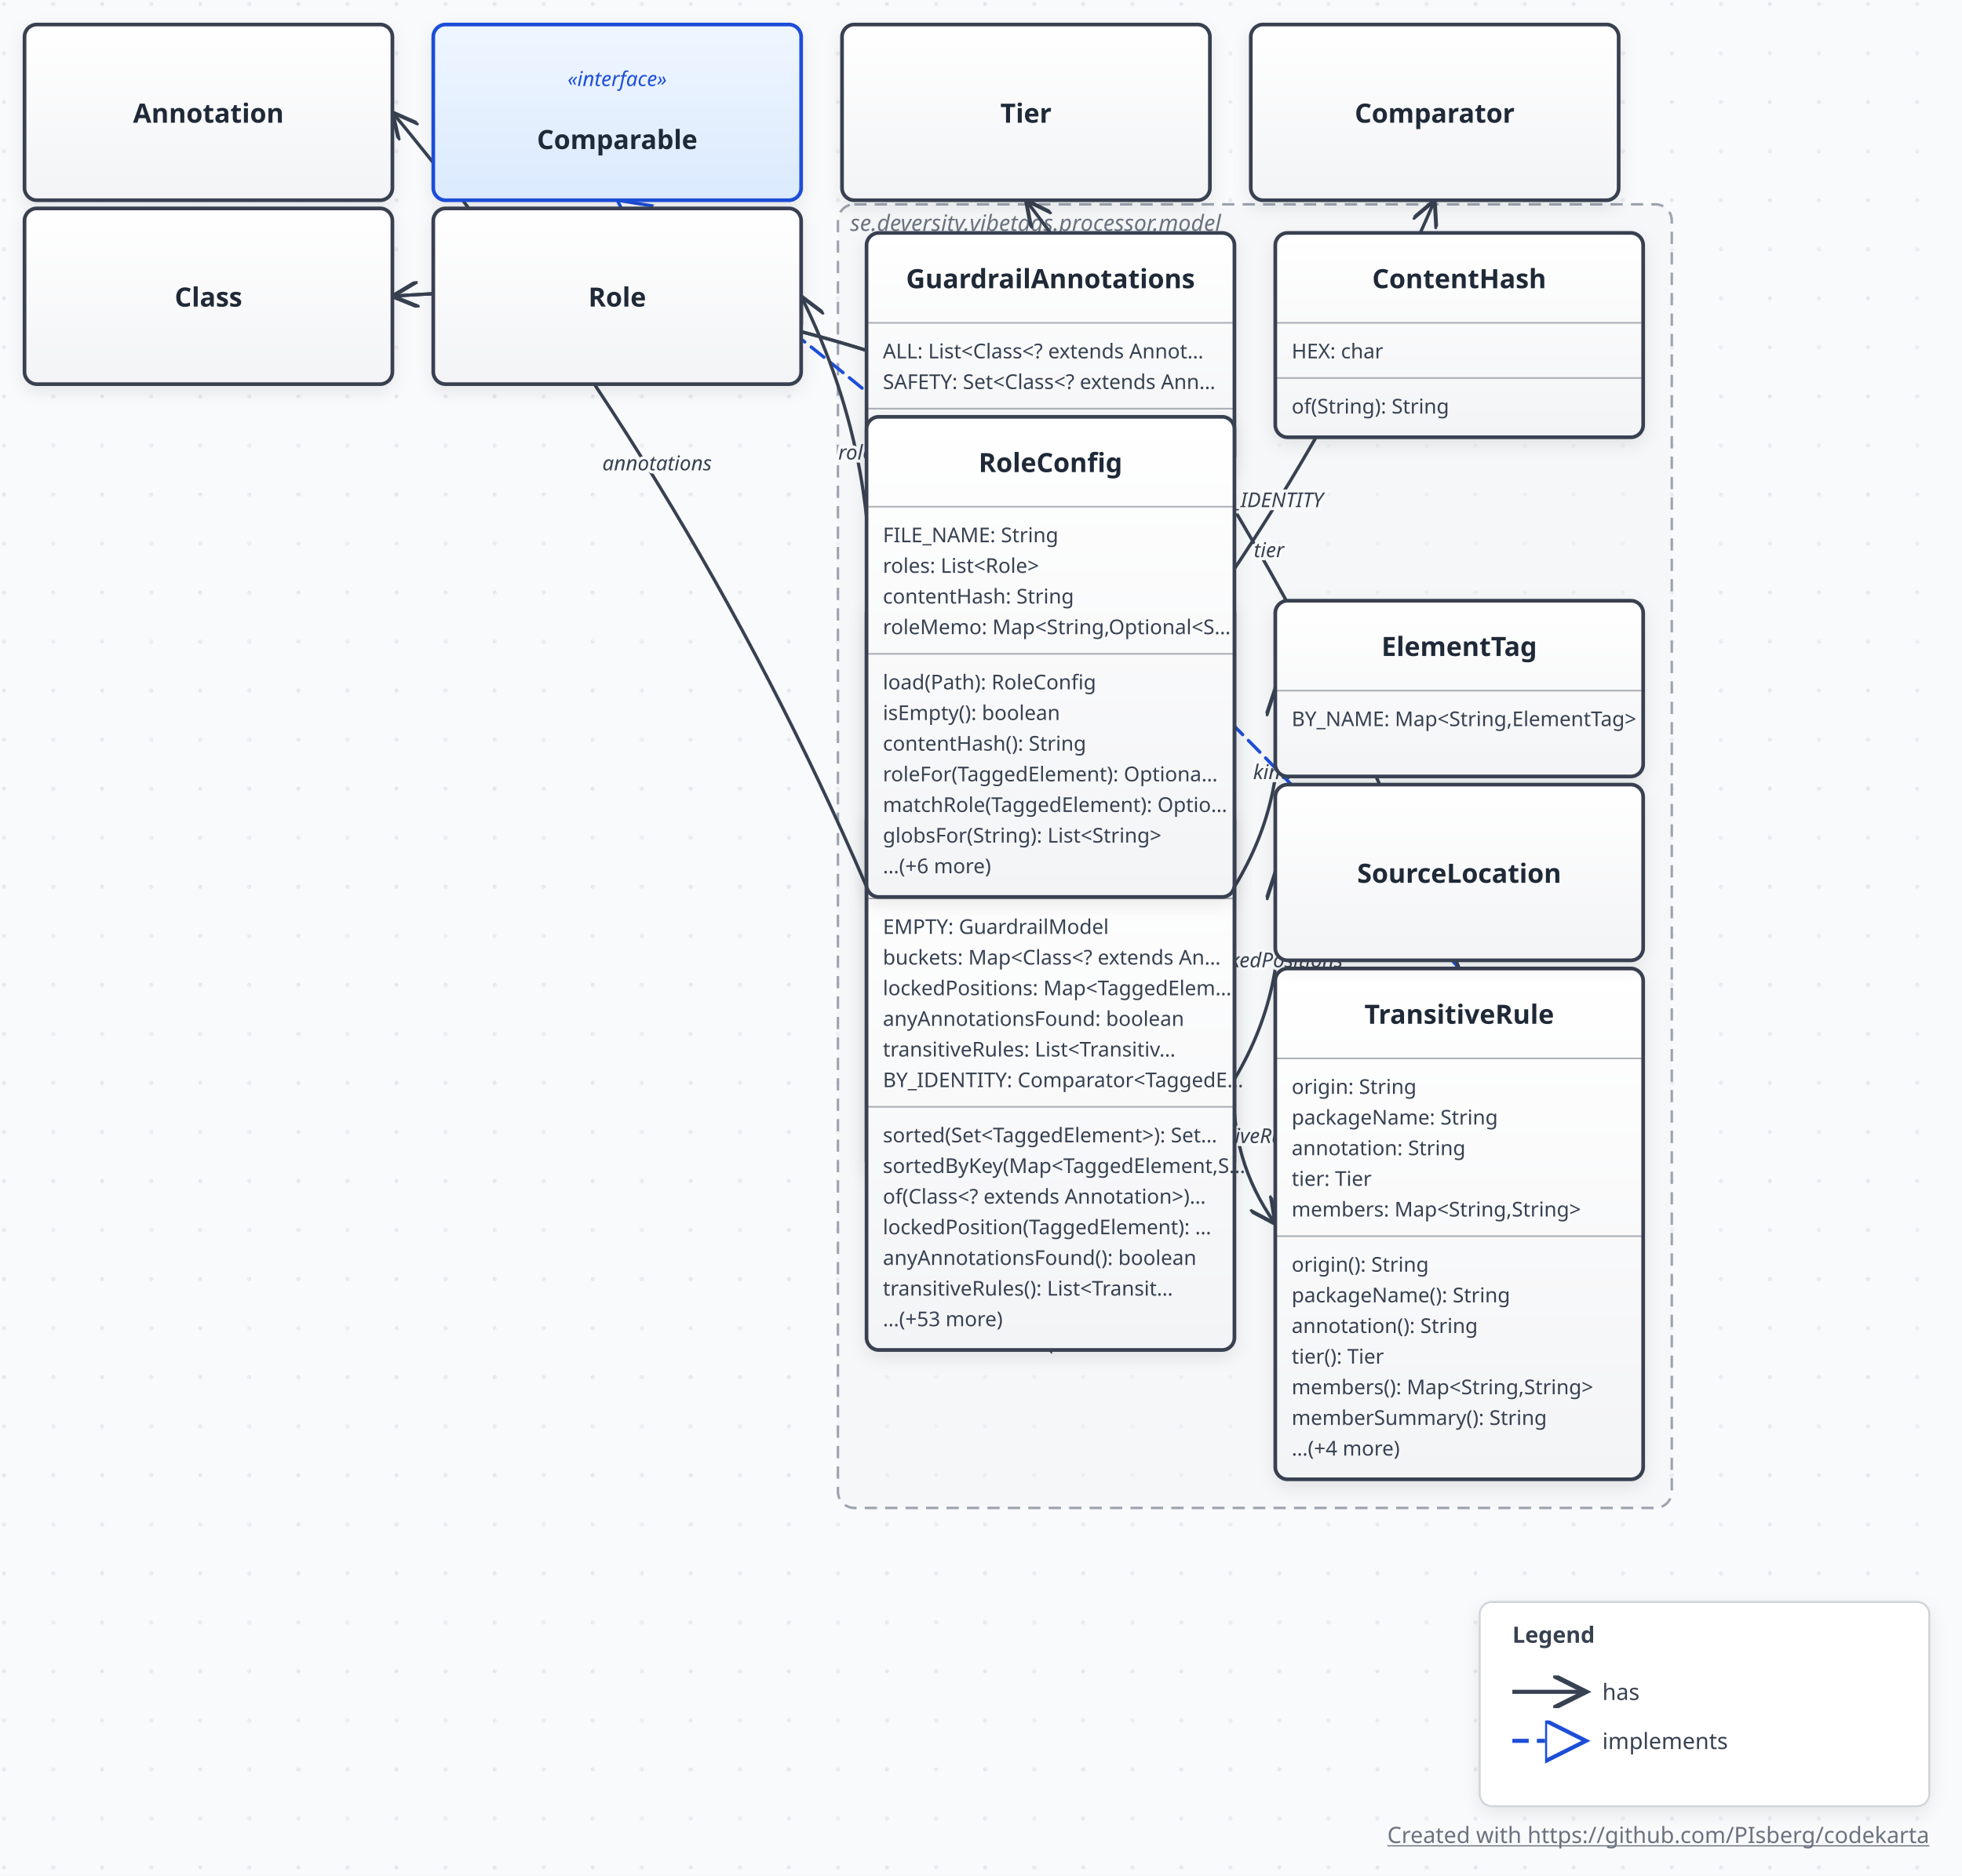
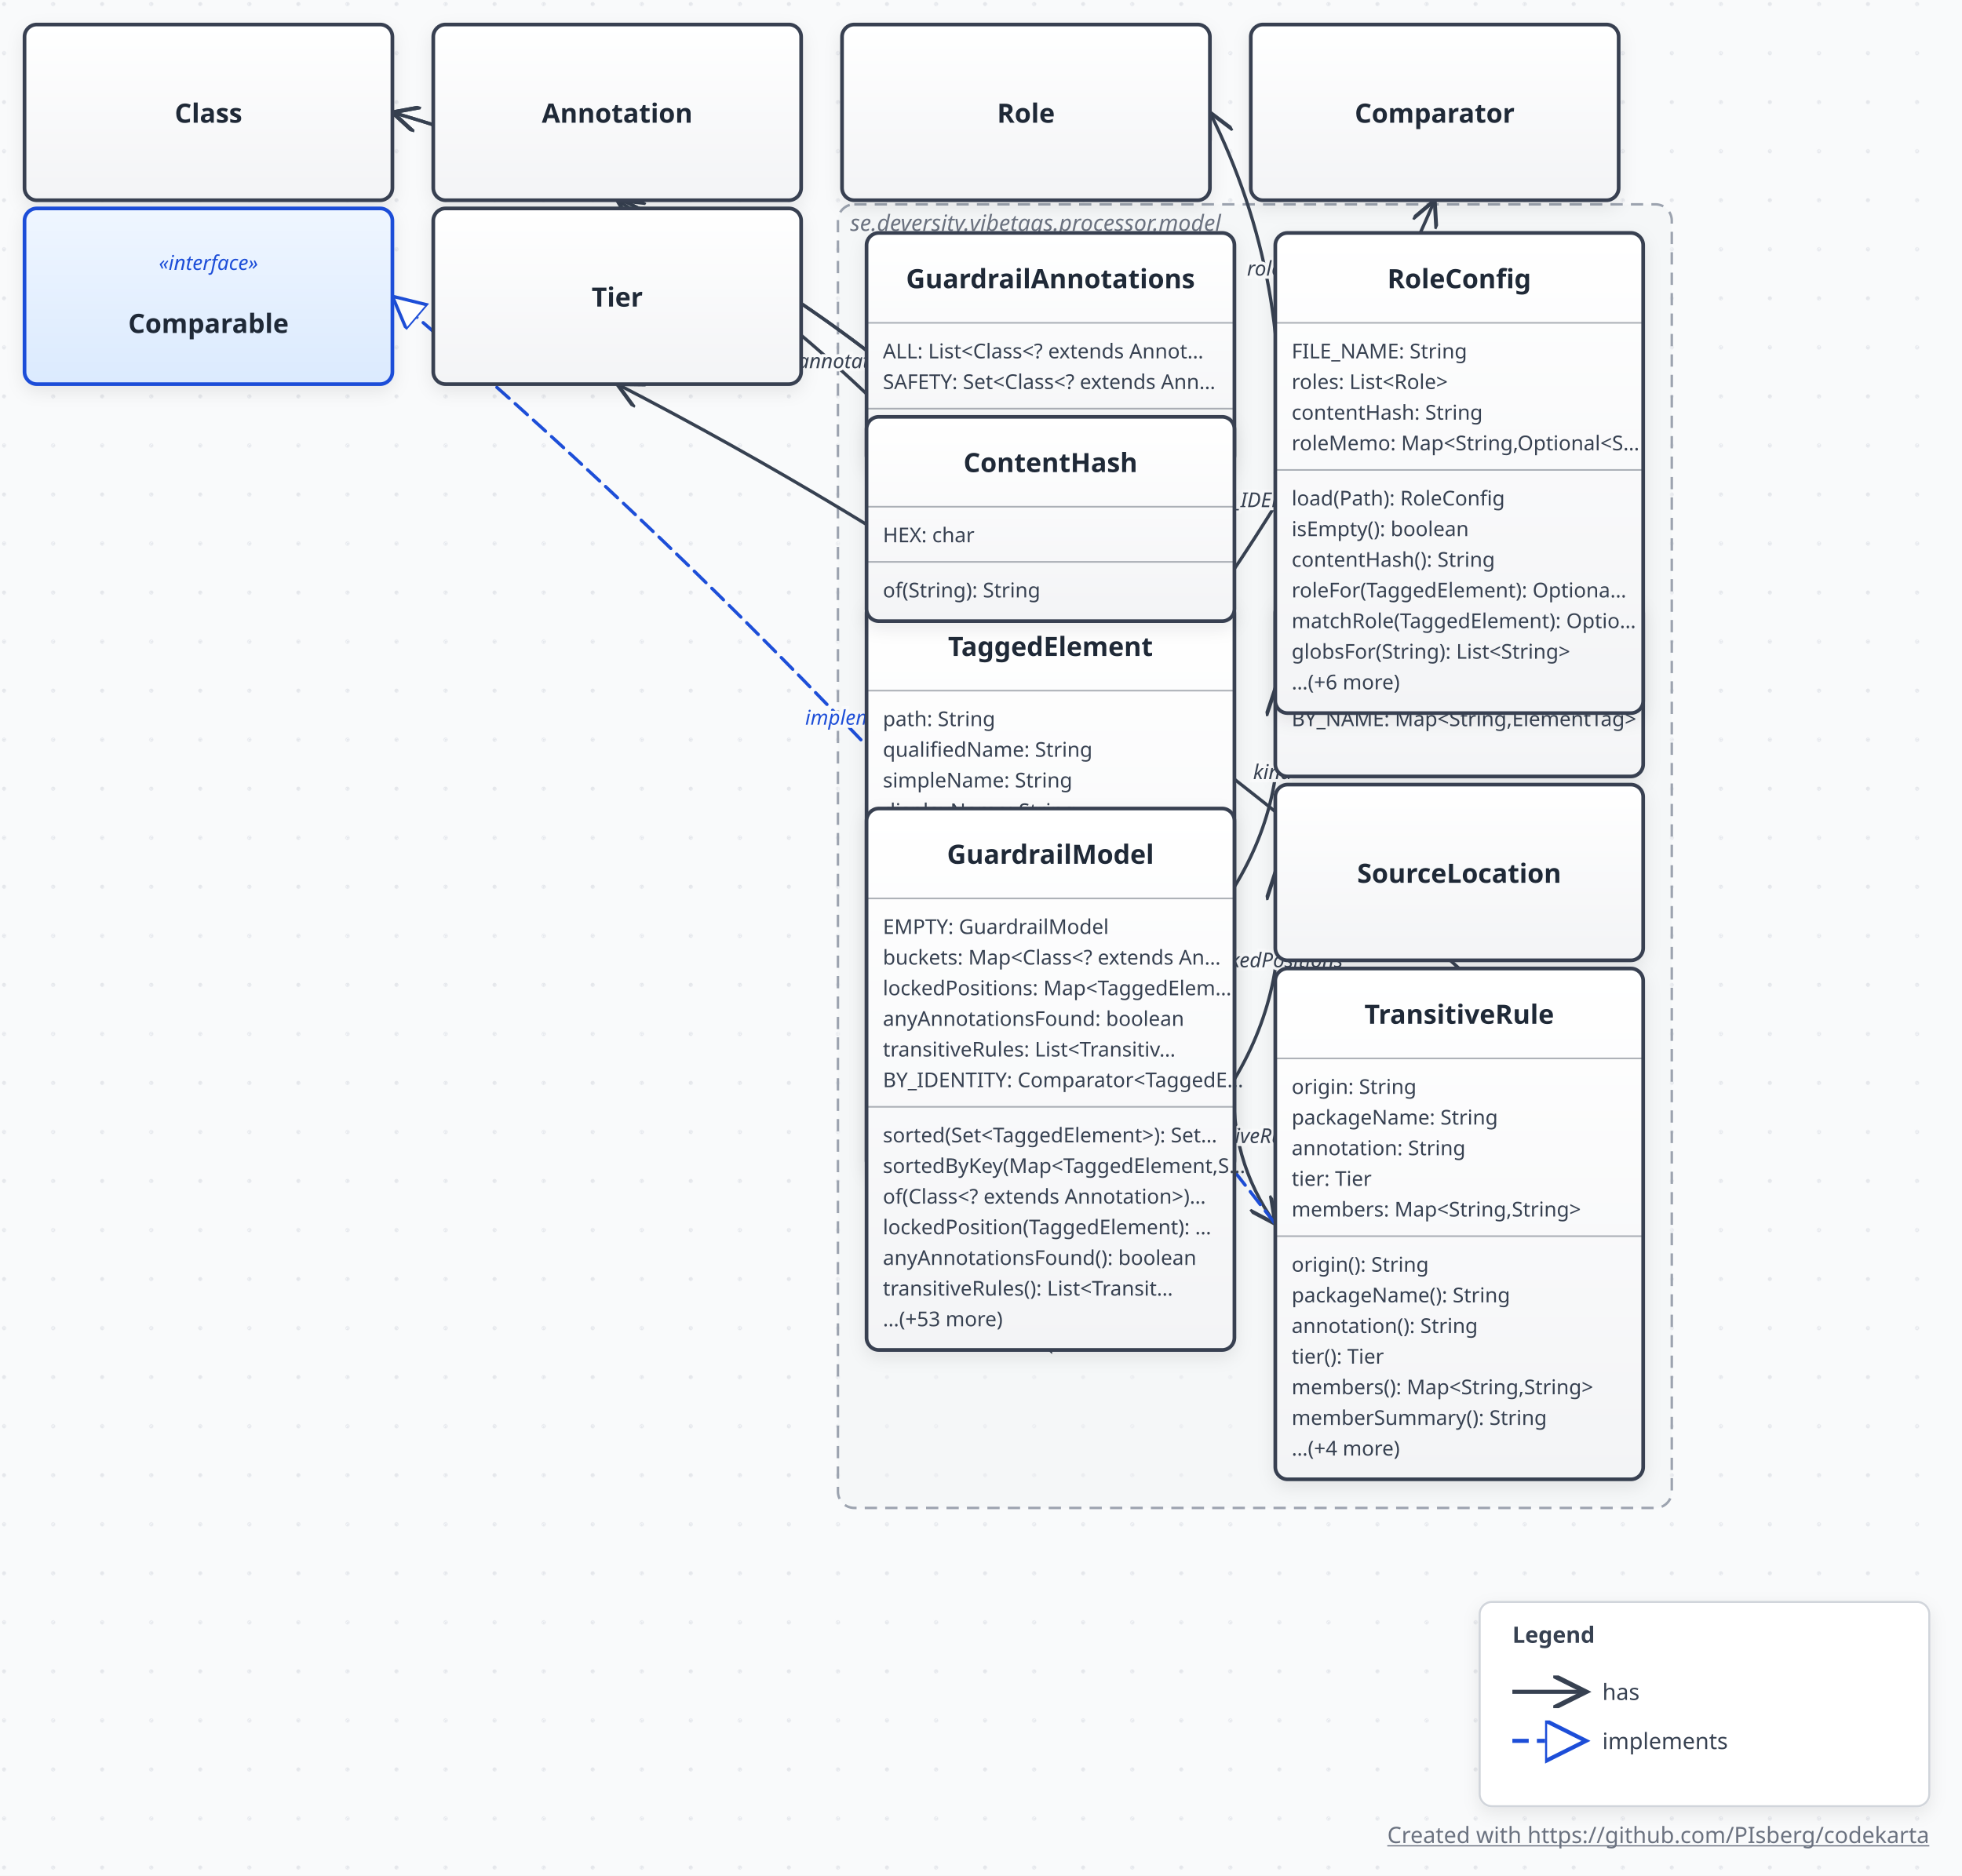
<svg xmlns="http://www.w3.org/2000/svg" width="960" height="918" viewBox="0 0 960 918">
  <defs>
    <style>
svg { font-family: 'Outfit', 'Inter', -apple-system, BlinkMacSystemFont, 'Segoe UI', sans-serif; }
text { font-family: 'Outfit', 'Inter', -apple-system, BlinkMacSystemFont, 'Segoe UI', sans-serif !important; }
.node-rect { transition: filter 0.2s ease, stroke-width 0.2s ease, stroke 0.2s ease; }
.node-rect:hover { stroke-width: 2.2 !important; filter: drop-shadow(0 8px 16px rgba(15, 23, 42, 0.12)) !important; }
.edge-line { stroke-linecap: round; stroke-linejoin: round; transition: stroke-width 0.2s ease; }
.edge-line:hover { stroke-width: 2.5 !important; }
.edge-label { paint-order: stroke; stroke: #f9fafb; stroke-width: 3; font-weight: 500; }
.diagram-attribution { fill: #9ca3af; text-decoration: none; transition: fill 0.2s ease; }
.diagram-attribution:hover { fill: #4b5563; text-decoration: underline; }
.group-rect { transition: stroke-width 0.2s ease; }
.node-label { pointer-events: none; }
</style>
    <filter id="nodeShadow" x="-20%" y="-20%" width="140%" height="140%">
      <feDropShadow dx="0" dy="3" stdDeviation="4" flood-color="#0f172a" flood-opacity="0.08" />
    </filter>
    <linearGradient id="grad-CLASS" x1="0%" y1="0%" x2="0%" y2="100%">
      <stop offset="0%" stop-color="#ffffff" />
      <stop offset="100%" stop-color="#f3f4f6" />
    </linearGradient>
    <linearGradient id="grad-INTERFACE" x1="0%" y1="0%" x2="0%" y2="100%">
      <stop offset="0%" stop-color="#eff6ff" />
      <stop offset="100%" stop-color="#dbeafe" />
    </linearGradient>
    <linearGradient id="grad-MODULE" x1="0%" y1="0%" x2="0%" y2="100%">
      <stop offset="0%" stop-color="#faf5ff" />
      <stop offset="100%" stop-color="#ede9fe" />
    </linearGradient>
    <linearGradient id="grad-METHOD" x1="0%" y1="0%" x2="0%" y2="100%">
      <stop offset="0%" stop-color="#fffbeb" />
      <stop offset="100%" stop-color="#fef3c7" />
    </linearGradient>
    <linearGradient id="grad-PACKAGE" x1="0%" y1="0%" x2="0%" y2="100%">
      <stop offset="0%" stop-color="#ecfdf5" />
      <stop offset="100%" stop-color="#d1fae5" />
    </linearGradient>
    <linearGradient id="grad-EXCEPTION" x1="0%" y1="0%" x2="0%" y2="100%">
      <stop offset="0%" stop-color="#fef2f2" />
      <stop offset="100%" stop-color="#fee2e2" />
    </linearGradient>
    <linearGradient id="grad-STATE" x1="0%" y1="0%" x2="0%" y2="100%">
      <stop offset="0%" stop-color="#f0f9ff" />
      <stop offset="100%" stop-color="#e0f2fe" />
    </linearGradient>
    <pattern id="dotGrid" width="24" height="24" patternUnits="userSpaceOnUse">
      <circle cx="2" cy="2" r="1" fill="#e5e7eb" />
    </pattern>
    <marker id="marker-open-374151" markerWidth="10" markerHeight="8" refX="8" refY="4" orient="auto">
      <path d="M0,0 L8,4 L0,8" fill="none" stroke="#374151" stroke-width="1.2" />
    </marker>
    <marker id="marker-hollow-1d4ed8" markerWidth="12" markerHeight="12" refX="10" refY="5" orient="auto">
      <path d="M0,0 L10,5 L0,10 Z" fill="#ffffff" stroke="#1d4ed8" stroke-width="1" />
    </marker>
  </defs>
  <rect width="960" height="918" fill="#f9fafb" />
  <rect width="960" height="918" fill="url(#dotGrid)" />
  <rect class="group-rect" x="410.0" y="100.0" width="408.0" height="638.0" rx="8" fill="#f3f4f6" fill-opacity="0.5" stroke="#9ca3af" stroke-dasharray="6,4" stroke-width="1.2" />
  <text x="416.0" y="113.0" font-family="sans-serif" font-size="11" fill="#6b7280" font-style="italic">se.deversity.vibetags.processor.model</text>
+   <path class="edge-line" data-source="GuardrailAnnotations" data-target="Class" data-type="HAS" d="M424.0 171.5 Q318.9 91.6 192.0 55.0" fill="none" stroke="#374151" stroke-width="1.6" marker-end="url(#marker-open-374151)" />
+   <text class="edge-label" data-source="GuardrailAnnotations" data-target="Class" data-type="HAS" x="313.4" y="96.4" text-anchor="middle" font-family="sans-serif" font-size="10" fill="#374151" font-style="italic">ALL</text>
+   <path class="edge-line" data-source="GuardrailAnnotations" data-target="Class" data-type="HAS" d="M424.0 171.5 Q318.9 91.6 192.0 55.0" fill="none" stroke="#374151" stroke-width="1.6" marker-end="url(#marker-open-374151)" />
+   <text class="edge-label" data-source="GuardrailAnnotations" data-target="Class" data-type="HAS" x="313.4" y="96.4" text-anchor="middle" font-family="sans-serif" font-size="10" fill="#374151" font-style="italic">SAFETY</text>
  <path class="edge-line" data-source="TaggedElement" data-target="ElementTag" data-type="HAS" d="M604.0 434.0 Q631.5 389.1 624.0 337.0" fill="none" stroke="#374151" stroke-width="1.6" marker-end="url(#marker-open-374151)" />
  <text class="edge-label" data-source="TaggedElement" data-target="ElementTag" data-type="HAS" x="622.7" y="381.3" text-anchor="middle" font-family="sans-serif" font-size="10" fill="#374151" font-style="italic">kind</text>
-   <path class="edge-line" data-source="TaggedElement" data-target="Annotation" data-type="HAS" d="M424.0 434.0 Q335.1 227.9 192.0 55.0" fill="none" stroke="#374151" stroke-width="1.6" marker-end="url(#marker-open-374151)" />
-   <text class="edge-label" data-source="TaggedElement" data-target="Annotation" data-type="HAS" x="321.5" y="230.2" text-anchor="middle" font-family="sans-serif" font-size="10" fill="#374151" font-style="italic">annotations</text>
+   <path class="edge-line" data-source="TaggedElement" data-target="Annotation" data-type="HAS" d="M514.0 294.0 Q426.1 176.5 302.0 98.0" fill="none" stroke="#374151" stroke-width="1.6" marker-end="url(#marker-open-374151)" />
+   <text class="edge-label" data-source="TaggedElement" data-target="Annotation" data-type="HAS" x="417.0" y="180.2" text-anchor="middle" font-family="sans-serif" font-size="10" fill="#374151" font-style="italic">annotations</text>
  <path class="edge-line" data-source="TaggedElement" data-target="TaggedElement" data-type="HAS" d="M514.0 294.0 Q463.6 434.0 514.0 574.0" fill="none" stroke="#374151" stroke-width="1.6" marker-end="url(#marker-open-374151)" />
  <text class="edge-label" data-source="TaggedElement" data-target="TaggedElement" data-type="HAS" x="488.8" y="428.0" text-anchor="middle" font-family="sans-serif" font-size="10" fill="#374151" font-style="italic">owner</text>
-   <path class="edge-line" data-source="TransitiveRule" data-target="Comparable" data-type="IMPLEMENTS" d="M714.0 474.0 Q530.0 261.9 302.0 98.0" fill="none" stroke="#1d4ed8" stroke-width="1.6" stroke-dasharray="8,4" marker-end="url(#marker-hollow-1d4ed8)" />
-   <text class="edge-label" data-source="TransitiveRule" data-target="Comparable" data-type="IMPLEMENTS" x="519.0" y="267.9" text-anchor="middle" font-family="sans-serif" font-size="10" fill="#1d4ed8" font-style="italic">implements</text>
-   <path class="edge-line" data-source="TransitiveRule" data-target="Tier" data-type="HAS" d="M714.0 474.0 Q633.8 271.5 502.0 98.0" fill="none" stroke="#374151" stroke-width="1.6" marker-end="url(#marker-open-374151)" />
-   <text class="edge-label" data-source="TransitiveRule" data-target="Tier" data-type="HAS" x="620.9" y="272.7" text-anchor="middle" font-family="sans-serif" font-size="10" fill="#374151" font-style="italic">tier</text>
+   <path class="edge-line" data-source="RoleConfig" data-target="Role" data-type="HAS" d="M624.0 231.5 Q633.6 138.6 592.0 55.0" fill="none" stroke="#374151" stroke-width="1.6" marker-end="url(#marker-open-374151)" />
+   <text class="edge-label" data-source="RoleConfig" data-target="Role" data-type="HAS" x="620.8" y="134.9" text-anchor="middle" font-family="sans-serif" font-size="10" fill="#374151" font-style="italic">roles</text>
  <path class="edge-line" data-source="GuardrailModel" data-target="GuardrailModel" data-type="HAS" d="M514.0 395.7 Q466.3 528.2 514.0 660.7" fill="none" stroke="#374151" stroke-width="1.6" marker-end="url(#marker-open-374151)" />
  <text class="edge-label" data-source="GuardrailModel" data-target="GuardrailModel" data-type="HAS" x="490.2" y="522.2" text-anchor="middle" font-family="sans-serif" font-size="10" fill="#374151" font-style="italic">EMPTY</text>
  <path class="edge-line" data-source="GuardrailModel" data-target="SourceLocation" data-type="HAS" d="M604.0 528.2 Q632.1 481.2 624.0 427.0" fill="none" stroke="#374151" stroke-width="1.6" marker-end="url(#marker-open-374151)" />
  <text class="edge-label" data-source="GuardrailModel" data-target="SourceLocation" data-type="HAS" x="623.0" y="473.4" text-anchor="middle" font-family="sans-serif" font-size="10" fill="#374151" font-style="italic">lockedPositions</text>
  <path class="edge-line" data-source="GuardrailModel" data-target="TransitiveRule" data-type="HAS" d="M604.0 528.2 Q601.3 567.2 624.0 599.0" fill="none" stroke="#374151" stroke-width="1.6" marker-end="url(#marker-open-374151)" />
  <text class="edge-label" data-source="GuardrailModel" data-target="TransitiveRule" data-type="HAS" x="607.6" y="559.4" text-anchor="middle" font-family="sans-serif" font-size="10" fill="#374151" font-style="italic">transitiveRules</text>
  <path class="edge-line" data-source="GuardrailModel" data-target="Comparator" data-type="HAS" d="M514.0 395.7 Q631.4 261.6 702.0 98.0" fill="none" stroke="#374151" stroke-width="1.6" marker-end="url(#marker-open-374151)" />
  <text class="edge-label" data-source="GuardrailModel" data-target="Comparator" data-type="HAS" x="619.7" y="248.2" text-anchor="middle" font-family="sans-serif" font-size="10" fill="#374151" font-style="italic">BY_IDENTITY</text>
-   <path class="edge-line" data-source="GuardrailAnnotations" data-target="Class" data-type="HAS" d="M424.0 171.5 Q310.6 135.8 192.0 145.0" fill="none" stroke="#374151" stroke-width="1.6" marker-end="url(#marker-open-374151)" />
-   <text class="edge-label" data-source="GuardrailAnnotations" data-target="Class" data-type="HAS" x="309.3" y="141.0" text-anchor="middle" font-family="sans-serif" font-size="10" fill="#374151" font-style="italic">ALL</text>
-   <path class="edge-line" data-source="GuardrailAnnotations" data-target="Class" data-type="HAS" d="M424.0 171.5 Q310.6 135.8 192.0 145.0" fill="none" stroke="#374151" stroke-width="1.6" marker-end="url(#marker-open-374151)" />
-   <text class="edge-label" data-source="GuardrailAnnotations" data-target="Class" data-type="HAS" x="309.3" y="141.0" text-anchor="middle" font-family="sans-serif" font-size="10" fill="#374151" font-style="italic">SAFETY</text>
-   <path class="edge-line" data-source="RoleConfig" data-target="Role" data-type="HAS" d="M424.0 321.5 Q433.6 228.6 392.0 145.0" fill="none" stroke="#374151" stroke-width="1.6" marker-end="url(#marker-open-374151)" />
-   <text class="edge-label" data-source="RoleConfig" data-target="Role" data-type="HAS" x="420.8" y="224.9" text-anchor="middle" font-family="sans-serif" font-size="10" fill="#374151" font-style="italic">roles</text>
+   <path class="edge-line" data-source="TransitiveRule" data-target="Comparable" data-type="IMPLEMENTS" d="M624.0 599.0 Q431.8 349.3 192.0 145.0" fill="none" stroke="#1d4ed8" stroke-width="1.6" stroke-dasharray="8,4" marker-end="url(#marker-hollow-1d4ed8)" />
+   <text class="edge-label" data-source="TransitiveRule" data-target="Comparable" data-type="IMPLEMENTS" x="419.9" y="354.7" text-anchor="middle" font-family="sans-serif" font-size="10" fill="#1d4ed8" font-style="italic">implements</text>
+   <path class="edge-line" data-source="TransitiveRule" data-target="Tier" data-type="HAS" d="M714.0 474.0 Q526.7 304.1 302.0 188.0" fill="none" stroke="#374151" stroke-width="1.6" marker-end="url(#marker-open-374151)" />
+   <text class="edge-label" data-source="TransitiveRule" data-target="Tier" data-type="HAS" x="517.3" y="311.6" text-anchor="middle" font-family="sans-serif" font-size="10" fill="#374151" font-style="italic">tier</text>
+   <g id="GuardrailAnnotations">
+     <rect class="node-rect" x="424.0" y="114.0" width="180.0" height="115.0" rx="6.0" fill="url(#grad-CLASS)" stroke="#374151" stroke-width="1.8" filter="url(#nodeShadow)" />
+     <text class="node-label" x="514.0" y="136.0" text-anchor="middle" dominant-baseline="central" font-family="sans-serif" font-size="13" font-weight="bold" fill="#1f2937">GuardrailAnnotations</text>
+     <line x1="424.0" y1="158.0" x2="604.0" y2="158.0" stroke="#374151" stroke-width="0.8" opacity="0.4" />
+     <text x="432.0" y="171.5" font-family="sans-serif" font-size="10" fill="#374151" dominant-baseline="central">ALL: List&lt;Class&lt;? extends Annot…</text>
+     <text x="432.0" y="186.5" font-family="sans-serif" font-size="10" fill="#374151" dominant-baseline="central">SAFETY: Set&lt;Class&lt;? extends Ann…</text>
+     <line x1="424.0" y1="200.0" x2="604.0" y2="200.0" stroke="#374151" stroke-width="0.8" opacity="0.4" />
+     <text x="432.0" y="213.5" font-family="sans-serif" font-size="10" fill="#374151" dominant-baseline="central">label(Class&lt;? extends Annotatio…</text>
+   </g>
+   <g id="Class">
+     <rect class="node-rect" x="12.0" y="12.0" width="180.0" height="86.0" rx="6.0" fill="url(#grad-CLASS)" stroke="#374151" stroke-width="1.8" filter="url(#nodeShadow)" />
+     <text class="node-label" x="102.0" y="55.0" text-anchor="middle" dominant-baseline="central" font-family="sans-serif" font-size="13" font-weight="bold" fill="#1f2937">Class</text>
+   </g>
  <g id="TaggedElement">
    <rect class="node-rect" x="424.0" y="294.0" width="180.0" height="280.0" rx="6.0" fill="url(#grad-CLASS)" stroke="#374151" stroke-width="1.8" filter="url(#nodeShadow)" />
    <text class="node-label" x="514.0" y="316.0" text-anchor="middle" dominant-baseline="central" font-family="sans-serif" font-size="13" font-weight="bold" fill="#1f2937">TaggedElement</text>
    <line x1="424.0" y1="338.0" x2="604.0" y2="338.0" stroke="#374151" stroke-width="0.8" opacity="0.4" />
    <text x="432.0" y="351.5" font-family="sans-serif" font-size="10" fill="#374151" dominant-baseline="central">path: String</text>
    <text x="432.0" y="366.5" font-family="sans-serif" font-size="10" fill="#374151" dominant-baseline="central">qualifiedName: String</text>
    <text x="432.0" y="381.5" font-family="sans-serif" font-size="10" fill="#374151" dominant-baseline="central">simpleName: String</text>
    <text x="432.0" y="396.5" font-family="sans-serif" font-size="10" fill="#374151" dominant-baseline="central">displayName: String</text>
    <text x="432.0" y="411.5" font-family="sans-serif" font-size="10" fill="#374151" dominant-baseline="central">granularQName: String</text>
    <text x="432.0" y="426.5" font-family="sans-serif" font-size="10" fill="#374151" dominant-baseline="central">fileStem: String</text>
    <text x="432.0" y="441.5" font-family="sans-serif" font-size="10" fill="#374151" dominant-baseline="central">…(+6 more)</text>
    <line x1="424.0" y1="455.0" x2="604.0" y2="455.0" stroke="#374151" stroke-width="0.8" opacity="0.4" />
    <text x="432.0" y="468.5" font-family="sans-serif" font-size="10" fill="#374151" dominant-baseline="central">signature(): String</text>
    <text x="432.0" y="483.5" font-family="sans-serif" font-size="10" fill="#374151" dominant-baseline="central">path(): String</text>
    <text x="432.0" y="498.5" font-family="sans-serif" font-size="10" fill="#374151" dominant-baseline="central">qualifiedName(): String</text>
    <text x="432.0" y="513.5" font-family="sans-serif" font-size="10" fill="#374151" dominant-baseline="central">simpleName(): String</text>
    <text x="432.0" y="528.5" font-family="sans-serif" font-size="10" fill="#374151" dominant-baseline="central">displayName(): String</text>
    <text x="432.0" y="543.5" font-family="sans-serif" font-size="10" fill="#374151" dominant-baseline="central">granularQName(): String</text>
    <text x="432.0" y="558.5" font-family="sans-serif" font-size="10" fill="#374151" dominant-baseline="central">…(+12 more)</text>
  </g>
  <g id="ElementTag">
    <rect class="node-rect" x="624.0" y="294.0" width="180.0" height="86.0" rx="6.0" fill="url(#grad-CLASS)" stroke="#374151" stroke-width="1.8" filter="url(#nodeShadow)" />
    <text class="node-label" x="714.0" y="316.0" text-anchor="middle" dominant-baseline="central" font-family="sans-serif" font-size="13" font-weight="bold" fill="#1f2937">ElementTag</text>
    <line x1="624.0" y1="338.0" x2="804.0" y2="338.0" stroke="#374151" stroke-width="0.8" opacity="0.4" />
    <text x="632.0" y="351.5" font-family="sans-serif" font-size="10" fill="#374151" dominant-baseline="central">BY_NAME: Map&lt;String,ElementTag&gt;</text>
  </g>
  <g id="Annotation">
-     <rect class="node-rect" x="12.0" y="12.0" width="180.0" height="86.0" rx="6.0" fill="url(#grad-CLASS)" stroke="#374151" stroke-width="1.8" filter="url(#nodeShadow)" />
-     <text class="node-label" x="102.0" y="55.0" text-anchor="middle" dominant-baseline="central" font-family="sans-serif" font-size="13" font-weight="bold" fill="#1f2937">Annotation</text>
-   </g>
-   <g id="TransitiveRule">
-     <rect class="node-rect" x="624.0" y="474.0" width="180.0" height="250.0" rx="6.0" fill="url(#grad-CLASS)" stroke="#374151" stroke-width="1.8" filter="url(#nodeShadow)" />
-     <text class="node-label" x="714.0" y="496.0" text-anchor="middle" dominant-baseline="central" font-family="sans-serif" font-size="13" font-weight="bold" fill="#1f2937">TransitiveRule</text>
-     <line x1="624.0" y1="518.0" x2="804.0" y2="518.0" stroke="#374151" stroke-width="0.8" opacity="0.4" />
-     <text x="632.0" y="531.5" font-family="sans-serif" font-size="10" fill="#374151" dominant-baseline="central">origin: String</text>
-     <text x="632.0" y="546.5" font-family="sans-serif" font-size="10" fill="#374151" dominant-baseline="central">packageName: String</text>
-     <text x="632.0" y="561.5" font-family="sans-serif" font-size="10" fill="#374151" dominant-baseline="central">annotation: String</text>
-     <text x="632.0" y="576.5" font-family="sans-serif" font-size="10" fill="#374151" dominant-baseline="central">tier: Tier</text>
-     <text x="632.0" y="591.5" font-family="sans-serif" font-size="10" fill="#374151" dominant-baseline="central">members: Map&lt;String,String&gt;</text>
-     <line x1="624.0" y1="605.0" x2="804.0" y2="605.0" stroke="#374151" stroke-width="0.8" opacity="0.4" />
-     <text x="632.0" y="618.5" font-family="sans-serif" font-size="10" fill="#374151" dominant-baseline="central">origin(): String</text>
-     <text x="632.0" y="633.5" font-family="sans-serif" font-size="10" fill="#374151" dominant-baseline="central">packageName(): String</text>
-     <text x="632.0" y="648.5" font-family="sans-serif" font-size="10" fill="#374151" dominant-baseline="central">annotation(): String</text>
-     <text x="632.0" y="663.5" font-family="sans-serif" font-size="10" fill="#374151" dominant-baseline="central">tier(): Tier</text>
-     <text x="632.0" y="678.5" font-family="sans-serif" font-size="10" fill="#374151" dominant-baseline="central">members(): Map&lt;String,String&gt;</text>
-     <text x="632.0" y="693.5" font-family="sans-serif" font-size="10" fill="#374151" dominant-baseline="central">memberSummary(): String</text>
-     <text x="632.0" y="708.5" font-family="sans-serif" font-size="10" fill="#374151" dominant-baseline="central">…(+4 more)</text>
-   </g>
-   <g id="Comparable">
-     <rect class="node-rect" x="212.0" y="12.0" width="180.0" height="86.0" rx="6.0" fill="url(#grad-INTERFACE)" stroke="#1d4ed8" stroke-width="1.8" filter="url(#nodeShadow)" />
-     <text class="node-label" x="302.0" y="42.1" text-anchor="middle" font-family="sans-serif" font-size="10" fill="#1d4ed8" font-style="italic">«interface»</text>
-     <text class="node-label" x="302.0" y="67.9" text-anchor="middle" dominant-baseline="central" font-family="sans-serif" font-size="13" font-weight="bold" fill="#1f2937">Comparable</text>
-   </g>
-   <g id="Tier">
+     <rect class="node-rect" x="212.0" y="12.0" width="180.0" height="86.0" rx="6.0" fill="url(#grad-CLASS)" stroke="#374151" stroke-width="1.8" filter="url(#nodeShadow)" />
+     <text class="node-label" x="302.0" y="55.0" text-anchor="middle" dominant-baseline="central" font-family="sans-serif" font-size="13" font-weight="bold" fill="#1f2937">Annotation</text>
+   </g>
+   <g id="RoleConfig">
+     <rect class="node-rect" x="624.0" y="114.0" width="180.0" height="235.0" rx="6.0" fill="url(#grad-CLASS)" stroke="#374151" stroke-width="1.8" filter="url(#nodeShadow)" />
+     <text class="node-label" x="714.0" y="136.0" text-anchor="middle" dominant-baseline="central" font-family="sans-serif" font-size="13" font-weight="bold" fill="#1f2937">RoleConfig</text>
+     <line x1="624.0" y1="158.0" x2="804.0" y2="158.0" stroke="#374151" stroke-width="0.8" opacity="0.4" />
+     <text x="632.0" y="171.5" font-family="sans-serif" font-size="10" fill="#374151" dominant-baseline="central">FILE_NAME: String</text>
+     <text x="632.0" y="186.5" font-family="sans-serif" font-size="10" fill="#374151" dominant-baseline="central">roles: List&lt;Role&gt;</text>
+     <text x="632.0" y="201.5" font-family="sans-serif" font-size="10" fill="#374151" dominant-baseline="central">contentHash: String</text>
+     <text x="632.0" y="216.5" font-family="sans-serif" font-size="10" fill="#374151" dominant-baseline="central">roleMemo: Map&lt;String,Optional&lt;S…</text>
+     <line x1="624.0" y1="230.0" x2="804.0" y2="230.0" stroke="#374151" stroke-width="0.8" opacity="0.4" />
+     <text x="632.0" y="243.5" font-family="sans-serif" font-size="10" fill="#374151" dominant-baseline="central">load(Path): RoleConfig</text>
+     <text x="632.0" y="258.5" font-family="sans-serif" font-size="10" fill="#374151" dominant-baseline="central">isEmpty(): boolean</text>
+     <text x="632.0" y="273.5" font-family="sans-serif" font-size="10" fill="#374151" dominant-baseline="central">contentHash(): String</text>
+     <text x="632.0" y="288.5" font-family="sans-serif" font-size="10" fill="#374151" dominant-baseline="central">roleFor(TaggedElement): Optiona…</text>
+     <text x="632.0" y="303.5" font-family="sans-serif" font-size="10" fill="#374151" dominant-baseline="central">matchRole(TaggedElement): Optio…</text>
+     <text x="632.0" y="318.5" font-family="sans-serif" font-size="10" fill="#374151" dominant-baseline="central">globsFor(String): List&lt;String&gt;</text>
+     <text x="632.0" y="333.5" font-family="sans-serif" font-size="10" fill="#374151" dominant-baseline="central">…(+6 more)</text>
+   </g>
+   <g id="Role">
    <rect class="node-rect" x="412.0" y="12.0" width="180.0" height="86.0" rx="6.0" fill="url(#grad-CLASS)" stroke="#374151" stroke-width="1.8" filter="url(#nodeShadow)" />
-     <text class="node-label" x="502.0" y="55.0" text-anchor="middle" dominant-baseline="central" font-family="sans-serif" font-size="13" font-weight="bold" fill="#1f2937">Tier</text>
+     <text class="node-label" x="502.0" y="55.0" text-anchor="middle" dominant-baseline="central" font-family="sans-serif" font-size="13" font-weight="bold" fill="#1f2937">Role</text>
+   </g>
+   <g id="SourceLocation">
+     <rect class="node-rect" x="624.0" y="384.0" width="180.0" height="86.0" rx="6.0" fill="url(#grad-CLASS)" stroke="#374151" stroke-width="1.8" filter="url(#nodeShadow)" />
+     <text class="node-label" x="714.0" y="427.0" text-anchor="middle" dominant-baseline="central" font-family="sans-serif" font-size="13" font-weight="bold" fill="#1f2937">SourceLocation</text>
  </g>
  <g id="GuardrailModel">
    <rect class="node-rect" x="424.0" y="395.7" width="180.0" height="265.0" rx="6.0" fill="url(#grad-CLASS)" stroke="#374151" stroke-width="1.8" filter="url(#nodeShadow)" />
    <text class="node-label" x="514.0" y="417.7" text-anchor="middle" dominant-baseline="central" font-family="sans-serif" font-size="13" font-weight="bold" fill="#1f2937">GuardrailModel</text>
    <line x1="424.0" y1="439.7" x2="604.0" y2="439.7" stroke="#374151" stroke-width="0.8" opacity="0.4" />
    <text x="432.0" y="453.2" font-family="sans-serif" font-size="10" fill="#374151" dominant-baseline="central">EMPTY: GuardrailModel</text>
    <text x="432.0" y="468.2" font-family="sans-serif" font-size="10" fill="#374151" dominant-baseline="central">buckets: Map&lt;Class&lt;? extends An…</text>
    <text x="432.0" y="483.2" font-family="sans-serif" font-size="10" fill="#374151" dominant-baseline="central">lockedPositions: Map&lt;TaggedElem…</text>
    <text x="432.0" y="498.2" font-family="sans-serif" font-size="10" fill="#374151" dominant-baseline="central">anyAnnotationsFound: boolean</text>
    <text x="432.0" y="513.2" font-family="sans-serif" font-size="10" fill="#374151" dominant-baseline="central">transitiveRules: List&lt;Transitiv…</text>
    <text x="432.0" y="528.2" font-family="sans-serif" font-size="10" fill="#374151" dominant-baseline="central">BY_IDENTITY: Comparator&lt;TaggedE…</text>
    <line x1="424.0" y1="541.7" x2="604.0" y2="541.7" stroke="#374151" stroke-width="0.8" opacity="0.4" />
    <text x="432.0" y="555.2" font-family="sans-serif" font-size="10" fill="#374151" dominant-baseline="central">sorted(Set&lt;TaggedElement&gt;): Set…</text>
    <text x="432.0" y="570.2" font-family="sans-serif" font-size="10" fill="#374151" dominant-baseline="central">sortedByKey(Map&lt;TaggedElement,S…</text>
    <text x="432.0" y="585.2" font-family="sans-serif" font-size="10" fill="#374151" dominant-baseline="central">of(Class&lt;? extends Annotation&gt;)…</text>
    <text x="432.0" y="600.2" font-family="sans-serif" font-size="10" fill="#374151" dominant-baseline="central">lockedPosition(TaggedElement): …</text>
    <text x="432.0" y="615.2" font-family="sans-serif" font-size="10" fill="#374151" dominant-baseline="central">anyAnnotationsFound(): boolean</text>
    <text x="432.0" y="630.2" font-family="sans-serif" font-size="10" fill="#374151" dominant-baseline="central">transitiveRules(): List&lt;Transit…</text>
    <text x="432.0" y="645.2" font-family="sans-serif" font-size="10" fill="#374151" dominant-baseline="central">…(+53 more)</text>
  </g>
-   <g id="SourceLocation">
-     <rect class="node-rect" x="624.0" y="384.0" width="180.0" height="86.0" rx="6.0" fill="url(#grad-CLASS)" stroke="#374151" stroke-width="1.8" filter="url(#nodeShadow)" />
-     <text class="node-label" x="714.0" y="427.0" text-anchor="middle" dominant-baseline="central" font-family="sans-serif" font-size="13" font-weight="bold" fill="#1f2937">SourceLocation</text>
+   <g id="TransitiveRule">
+     <rect class="node-rect" x="624.0" y="474.0" width="180.0" height="250.0" rx="6.0" fill="url(#grad-CLASS)" stroke="#374151" stroke-width="1.8" filter="url(#nodeShadow)" />
+     <text class="node-label" x="714.0" y="496.0" text-anchor="middle" dominant-baseline="central" font-family="sans-serif" font-size="13" font-weight="bold" fill="#1f2937">TransitiveRule</text>
+     <line x1="624.0" y1="518.0" x2="804.0" y2="518.0" stroke="#374151" stroke-width="0.8" opacity="0.4" />
+     <text x="632.0" y="531.5" font-family="sans-serif" font-size="10" fill="#374151" dominant-baseline="central">origin: String</text>
+     <text x="632.0" y="546.5" font-family="sans-serif" font-size="10" fill="#374151" dominant-baseline="central">packageName: String</text>
+     <text x="632.0" y="561.5" font-family="sans-serif" font-size="10" fill="#374151" dominant-baseline="central">annotation: String</text>
+     <text x="632.0" y="576.5" font-family="sans-serif" font-size="10" fill="#374151" dominant-baseline="central">tier: Tier</text>
+     <text x="632.0" y="591.5" font-family="sans-serif" font-size="10" fill="#374151" dominant-baseline="central">members: Map&lt;String,String&gt;</text>
+     <line x1="624.0" y1="605.0" x2="804.0" y2="605.0" stroke="#374151" stroke-width="0.8" opacity="0.4" />
+     <text x="632.0" y="618.5" font-family="sans-serif" font-size="10" fill="#374151" dominant-baseline="central">origin(): String</text>
+     <text x="632.0" y="633.5" font-family="sans-serif" font-size="10" fill="#374151" dominant-baseline="central">packageName(): String</text>
+     <text x="632.0" y="648.5" font-family="sans-serif" font-size="10" fill="#374151" dominant-baseline="central">annotation(): String</text>
+     <text x="632.0" y="663.5" font-family="sans-serif" font-size="10" fill="#374151" dominant-baseline="central">tier(): Tier</text>
+     <text x="632.0" y="678.5" font-family="sans-serif" font-size="10" fill="#374151" dominant-baseline="central">members(): Map&lt;String,String&gt;</text>
+     <text x="632.0" y="693.5" font-family="sans-serif" font-size="10" fill="#374151" dominant-baseline="central">memberSummary(): String</text>
+     <text x="632.0" y="708.5" font-family="sans-serif" font-size="10" fill="#374151" dominant-baseline="central">…(+4 more)</text>
  </g>
  <g id="Comparator">
    <rect class="node-rect" x="612.0" y="12.0" width="180.0" height="86.0" rx="6.0" fill="url(#grad-CLASS)" stroke="#374151" stroke-width="1.8" filter="url(#nodeShadow)" />
    <text class="node-label" x="702.0" y="55.0" text-anchor="middle" dominant-baseline="central" font-family="sans-serif" font-size="13" font-weight="bold" fill="#1f2937">Comparator</text>
  </g>
-   <g id="GuardrailAnnotations">
-     <rect class="node-rect" x="424.0" y="114.0" width="180.0" height="115.0" rx="6.0" fill="url(#grad-CLASS)" stroke="#374151" stroke-width="1.8" filter="url(#nodeShadow)" />
-     <text class="node-label" x="514.0" y="136.0" text-anchor="middle" dominant-baseline="central" font-family="sans-serif" font-size="13" font-weight="bold" fill="#1f2937">GuardrailAnnotations</text>
-     <line x1="424.0" y1="158.0" x2="604.0" y2="158.0" stroke="#374151" stroke-width="0.8" opacity="0.4" />
-     <text x="432.0" y="171.5" font-family="sans-serif" font-size="10" fill="#374151" dominant-baseline="central">ALL: List&lt;Class&lt;? extends Annot…</text>
-     <text x="432.0" y="186.5" font-family="sans-serif" font-size="10" fill="#374151" dominant-baseline="central">SAFETY: Set&lt;Class&lt;? extends Ann…</text>
-     <line x1="424.0" y1="200.0" x2="604.0" y2="200.0" stroke="#374151" stroke-width="0.8" opacity="0.4" />
-     <text x="432.0" y="213.5" font-family="sans-serif" font-size="10" fill="#374151" dominant-baseline="central">label(Class&lt;? extends Annotatio…</text>
-   </g>
-   <g id="Class">
-     <rect class="node-rect" x="12.0" y="102.0" width="180.0" height="86.0" rx="6.0" fill="url(#grad-CLASS)" stroke="#374151" stroke-width="1.8" filter="url(#nodeShadow)" />
-     <text class="node-label" x="102.0" y="145.0" text-anchor="middle" dominant-baseline="central" font-family="sans-serif" font-size="13" font-weight="bold" fill="#1f2937">Class</text>
+   <g id="Comparable">
+     <rect class="node-rect" x="12.0" y="102.0" width="180.0" height="86.0" rx="6.0" fill="url(#grad-INTERFACE)" stroke="#1d4ed8" stroke-width="1.8" filter="url(#nodeShadow)" />
+     <text class="node-label" x="102.0" y="132.1" text-anchor="middle" font-family="sans-serif" font-size="10" fill="#1d4ed8" font-style="italic">«interface»</text>
+     <text class="node-label" x="102.0" y="157.9" text-anchor="middle" dominant-baseline="central" font-family="sans-serif" font-size="13" font-weight="bold" fill="#1f2937">Comparable</text>
+   </g>
+   <g id="Tier">
+     <rect class="node-rect" x="212.0" y="102.0" width="180.0" height="86.0" rx="6.0" fill="url(#grad-CLASS)" stroke="#374151" stroke-width="1.8" filter="url(#nodeShadow)" />
+     <text class="node-label" x="302.0" y="145.0" text-anchor="middle" dominant-baseline="central" font-family="sans-serif" font-size="13" font-weight="bold" fill="#1f2937">Tier</text>
  </g>
  <g id="ContentHash">
-     <rect class="node-rect" x="624.0" y="114.0" width="180.0" height="100.0" rx="6.0" fill="url(#grad-CLASS)" stroke="#374151" stroke-width="1.8" filter="url(#nodeShadow)" />
-     <text class="node-label" x="714.0" y="136.0" text-anchor="middle" dominant-baseline="central" font-family="sans-serif" font-size="13" font-weight="bold" fill="#1f2937">ContentHash</text>
-     <line x1="624.0" y1="158.0" x2="804.0" y2="158.0" stroke="#374151" stroke-width="0.8" opacity="0.4" />
-     <text x="632.0" y="171.5" font-family="sans-serif" font-size="10" fill="#374151" dominant-baseline="central">HEX: char</text>
-     <line x1="624.0" y1="185.0" x2="804.0" y2="185.0" stroke="#374151" stroke-width="0.8" opacity="0.4" />
-     <text x="632.0" y="198.5" font-family="sans-serif" font-size="10" fill="#374151" dominant-baseline="central">of(String): String</text>
-   </g>
-   <g id="RoleConfig">
-     <rect class="node-rect" x="424.0" y="204.0" width="180.0" height="235.0" rx="6.0" fill="url(#grad-CLASS)" stroke="#374151" stroke-width="1.8" filter="url(#nodeShadow)" />
-     <text class="node-label" x="514.0" y="226.0" text-anchor="middle" dominant-baseline="central" font-family="sans-serif" font-size="13" font-weight="bold" fill="#1f2937">RoleConfig</text>
+     <rect class="node-rect" x="424.0" y="204.0" width="180.0" height="100.0" rx="6.0" fill="url(#grad-CLASS)" stroke="#374151" stroke-width="1.8" filter="url(#nodeShadow)" />
+     <text class="node-label" x="514.0" y="226.0" text-anchor="middle" dominant-baseline="central" font-family="sans-serif" font-size="13" font-weight="bold" fill="#1f2937">ContentHash</text>
    <line x1="424.0" y1="248.0" x2="604.0" y2="248.0" stroke="#374151" stroke-width="0.8" opacity="0.4" />
-     <text x="432.0" y="261.5" font-family="sans-serif" font-size="10" fill="#374151" dominant-baseline="central">FILE_NAME: String</text>
-     <text x="432.0" y="276.5" font-family="sans-serif" font-size="10" fill="#374151" dominant-baseline="central">roles: List&lt;Role&gt;</text>
-     <text x="432.0" y="291.5" font-family="sans-serif" font-size="10" fill="#374151" dominant-baseline="central">contentHash: String</text>
-     <text x="432.0" y="306.5" font-family="sans-serif" font-size="10" fill="#374151" dominant-baseline="central">roleMemo: Map&lt;String,Optional&lt;S…</text>
-     <line x1="424.0" y1="320.0" x2="604.0" y2="320.0" stroke="#374151" stroke-width="0.8" opacity="0.4" />
-     <text x="432.0" y="333.5" font-family="sans-serif" font-size="10" fill="#374151" dominant-baseline="central">load(Path): RoleConfig</text>
-     <text x="432.0" y="348.5" font-family="sans-serif" font-size="10" fill="#374151" dominant-baseline="central">isEmpty(): boolean</text>
-     <text x="432.0" y="363.5" font-family="sans-serif" font-size="10" fill="#374151" dominant-baseline="central">contentHash(): String</text>
-     <text x="432.0" y="378.5" font-family="sans-serif" font-size="10" fill="#374151" dominant-baseline="central">roleFor(TaggedElement): Optiona…</text>
-     <text x="432.0" y="393.5" font-family="sans-serif" font-size="10" fill="#374151" dominant-baseline="central">matchRole(TaggedElement): Optio…</text>
-     <text x="432.0" y="408.5" font-family="sans-serif" font-size="10" fill="#374151" dominant-baseline="central">globsFor(String): List&lt;String&gt;</text>
-     <text x="432.0" y="423.5" font-family="sans-serif" font-size="10" fill="#374151" dominant-baseline="central">…(+6 more)</text>
-   </g>
-   <g id="Role">
-     <rect class="node-rect" x="212.0" y="102.0" width="180.0" height="86.0" rx="6.0" fill="url(#grad-CLASS)" stroke="#374151" stroke-width="1.8" filter="url(#nodeShadow)" />
-     <text class="node-label" x="302.0" y="145.0" text-anchor="middle" dominant-baseline="central" font-family="sans-serif" font-size="13" font-weight="bold" fill="#1f2937">Role</text>
+     <text x="432.0" y="261.5" font-family="sans-serif" font-size="10" fill="#374151" dominant-baseline="central">HEX: char</text>
+     <line x1="424.0" y1="275.0" x2="604.0" y2="275.0" stroke="#374151" stroke-width="0.8" opacity="0.4" />
+     <text x="432.0" y="288.5" font-family="sans-serif" font-size="10" fill="#374151" dominant-baseline="central">of(String): String</text>
  </g>
  <rect x="724.0" y="784.0" width="220.0" height="100.0" rx="6" fill="#ffffff" stroke="#d1d5db" stroke-width="1" filter="url(#nodeShadow)" />
  <text x="740.0" y="804.0" font-family="sans-serif" font-size="11" font-weight="bold" fill="#374151">Legend</text>
  <line x1="740.0" y1="828.0" x2="776.0" y2="828.0" stroke="#374151" stroke-width="2" marker-end="url(#marker-open-374151)" />
  <text x="784.0" y="832.0" font-family="sans-serif" font-size="11" fill="#374151">has</text>
  <line x1="740.0" y1="852.0" x2="776.0" y2="852.0" stroke="#1d4ed8" stroke-width="2" stroke-dasharray="8,4" marker-end="url(#marker-hollow-1d4ed8)" />
  <text x="784.0" y="856.0" font-family="sans-serif" font-size="11" fill="#374151">implements</text>
  <a class="diagram-attribution" href="https://github.com/PIsberg/codekarta" target="_blank" rel="noopener noreferrer">
    <text x="944.0" y="902.0" text-anchor="end" font-family="sans-serif" font-size="11" fill="#6b7280" text-decoration="underline">Created with https://github.com/PIsberg/codekarta</text>
  </a>
</svg>
